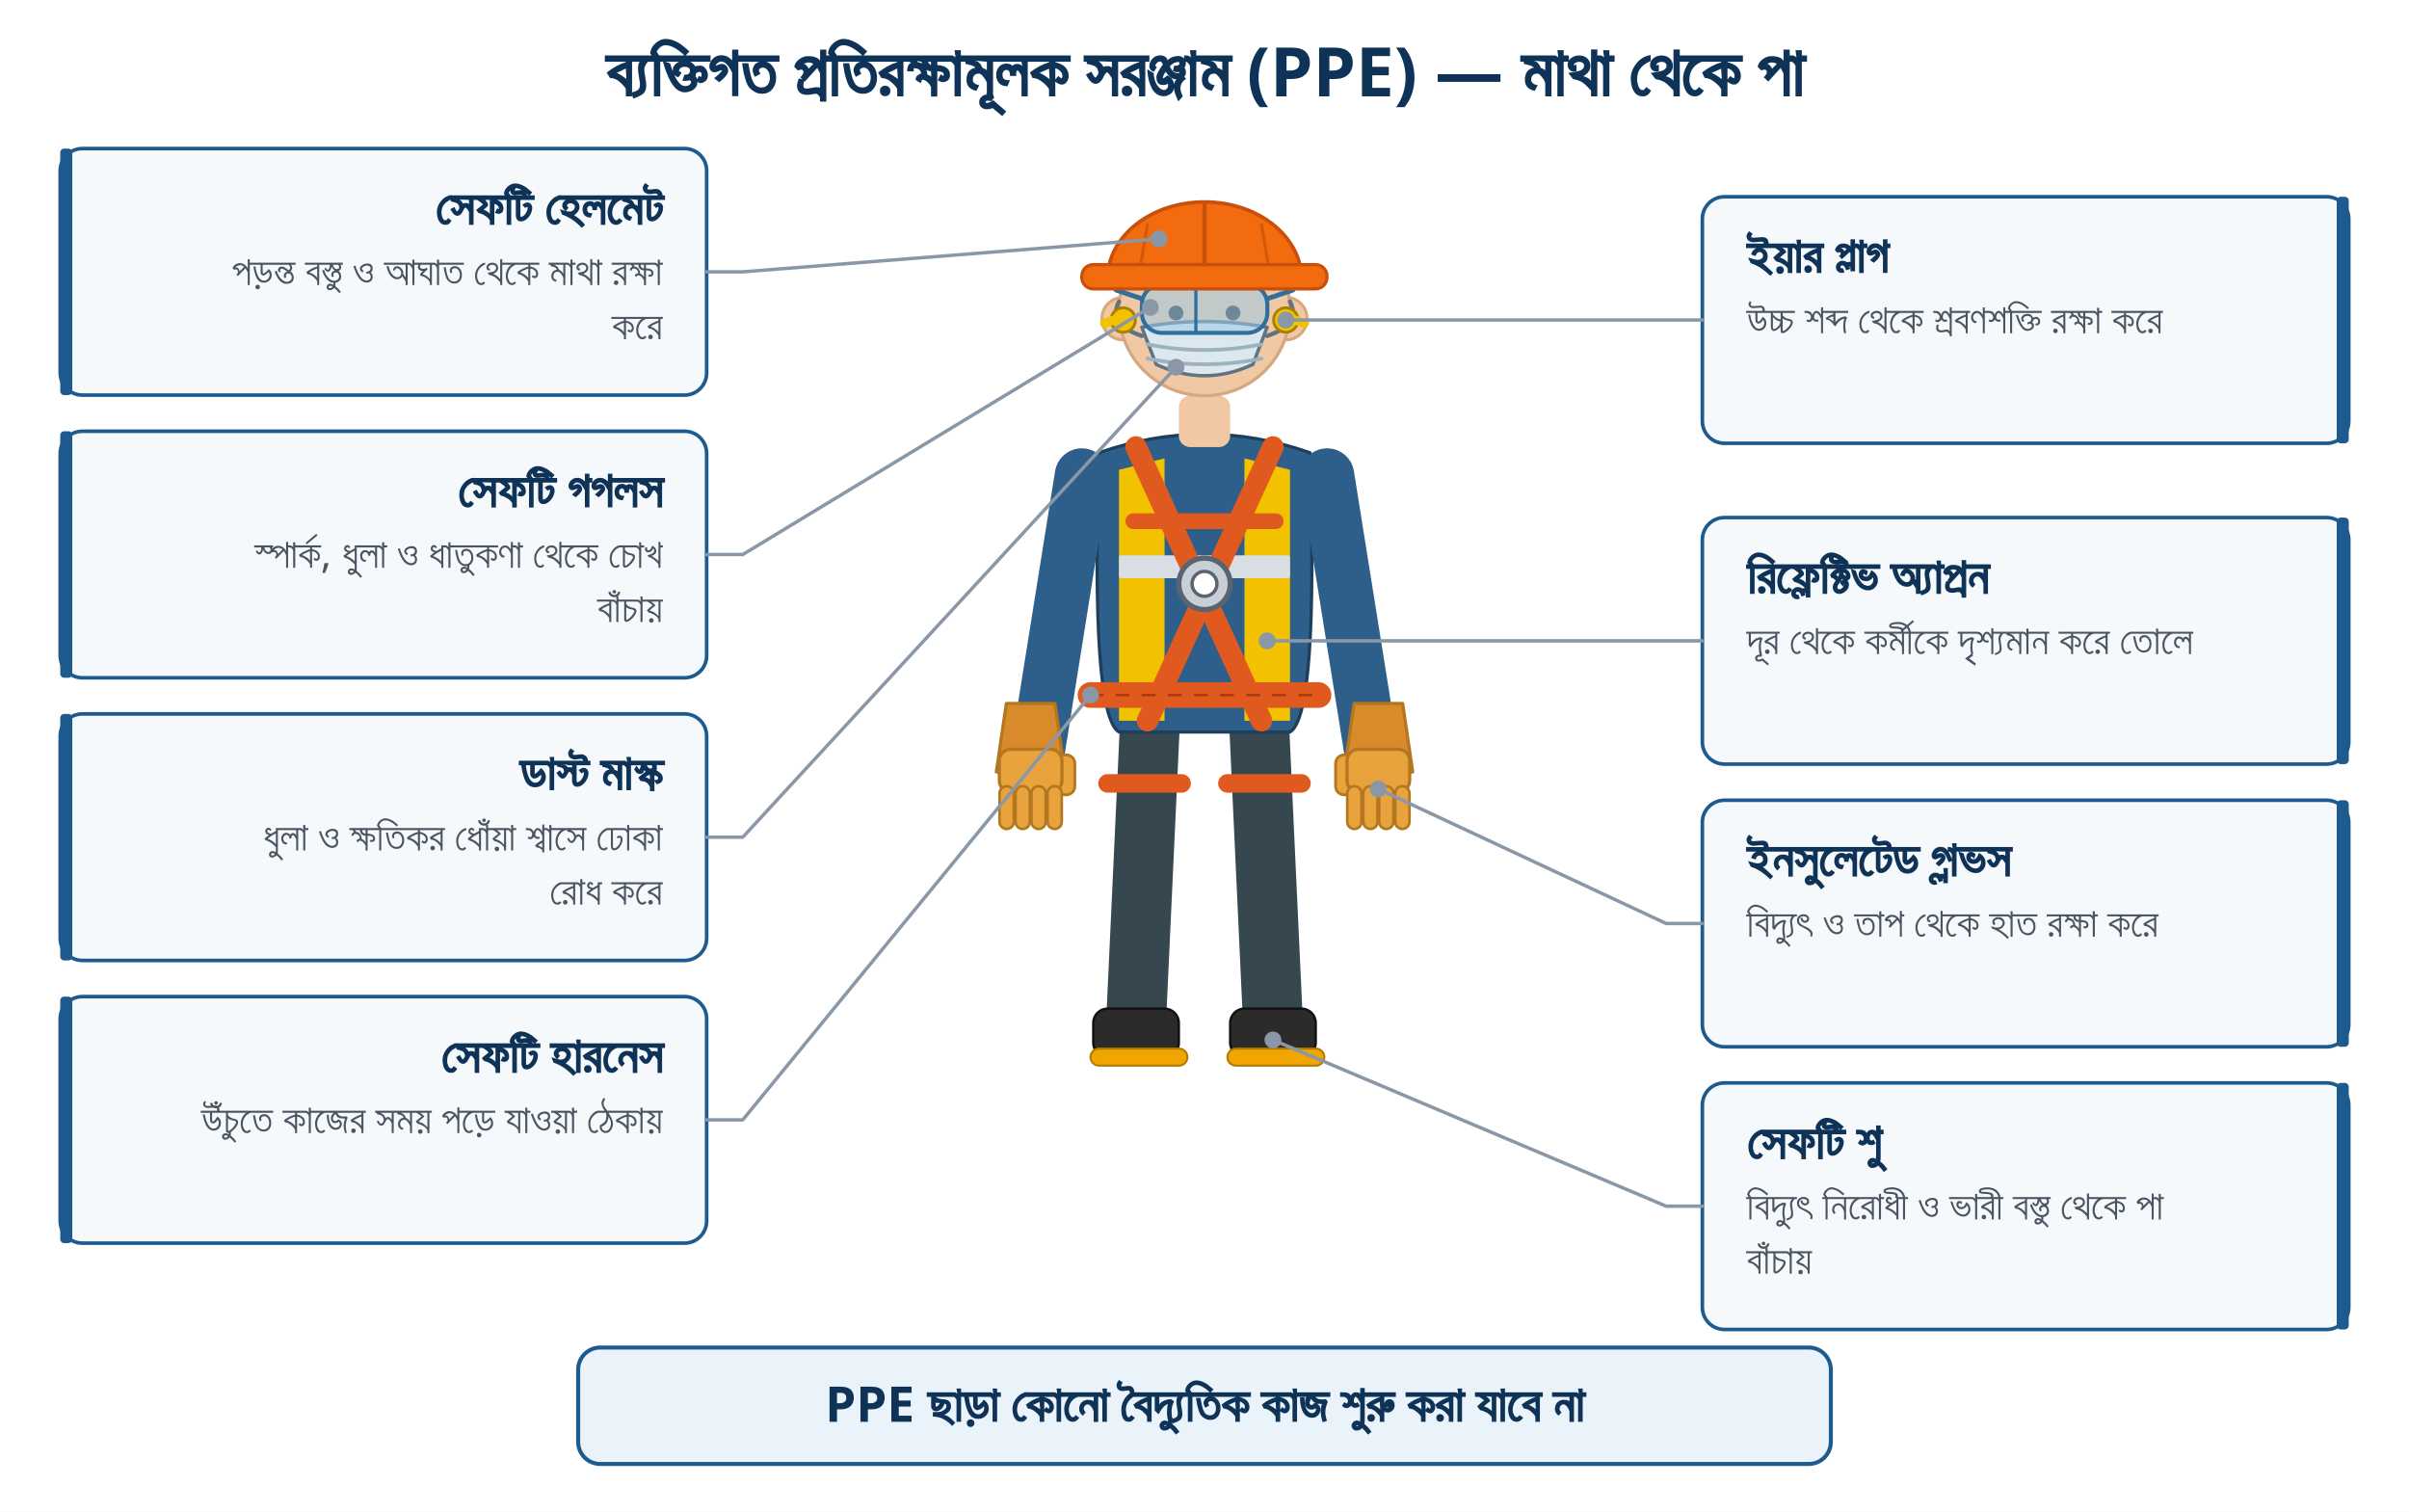
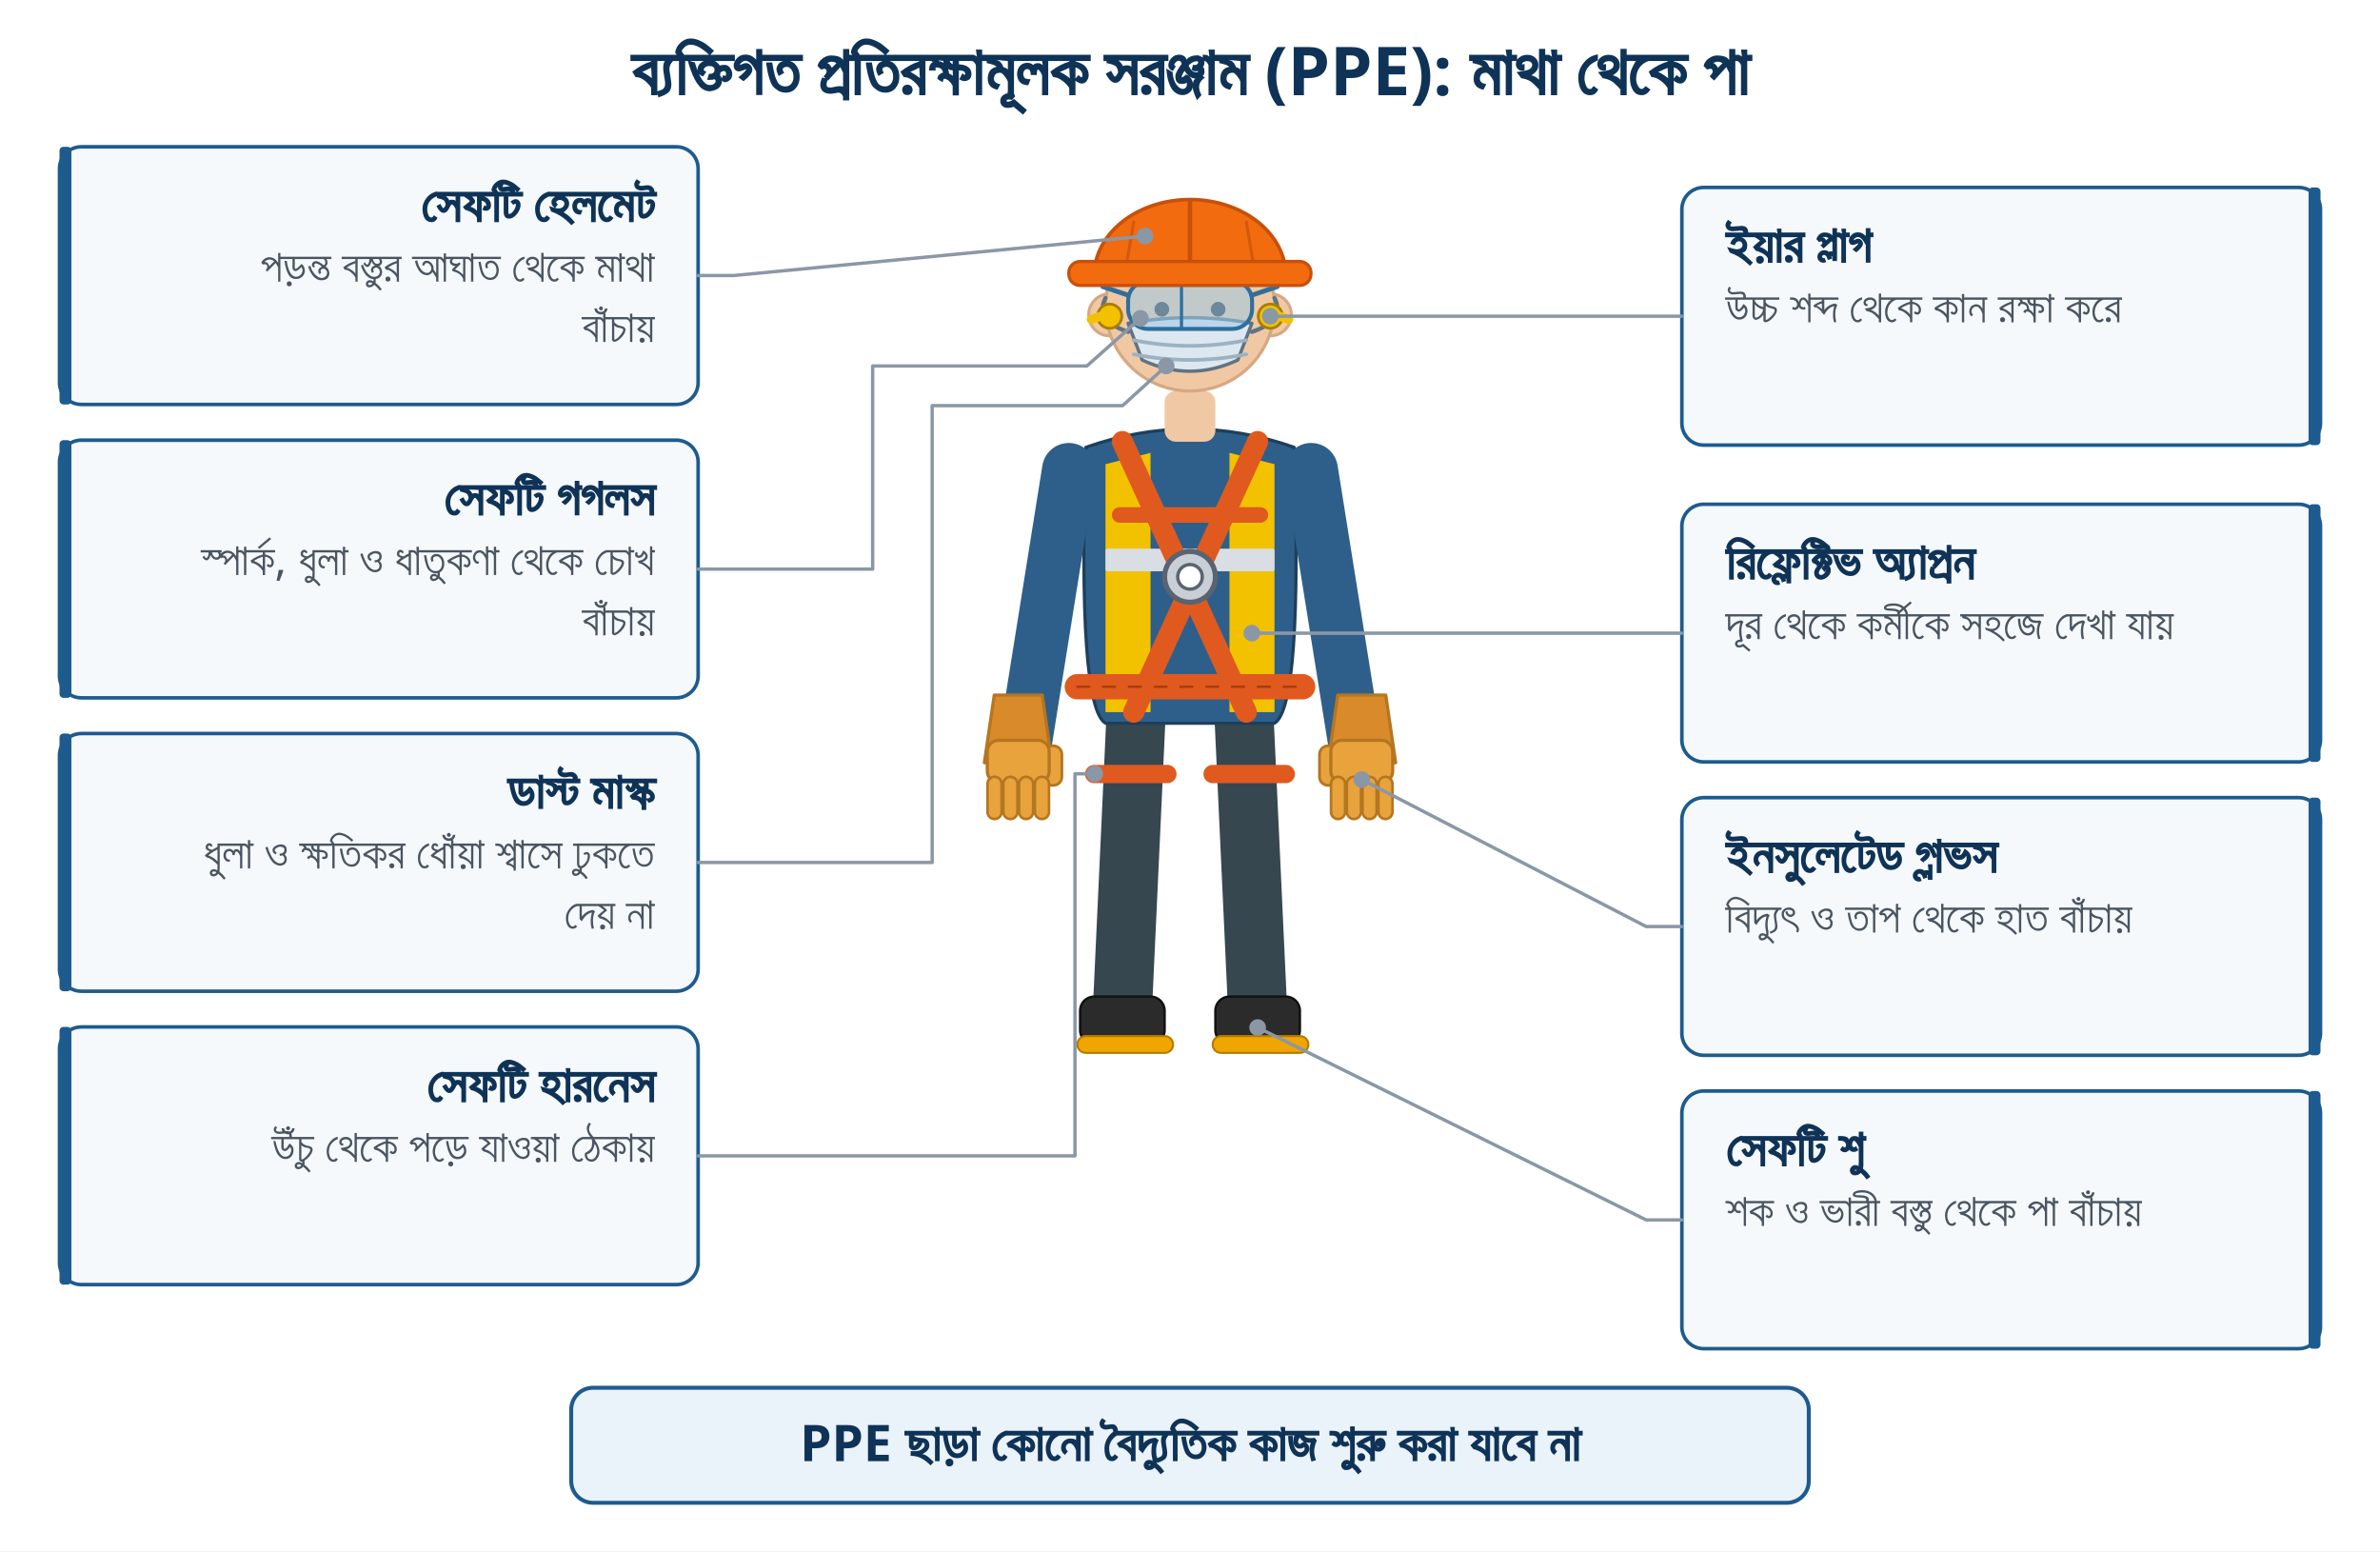
- <svg xmlns="http://www.w3.org/2000/svg" width="1200" height="753" viewBox="0 0 1200 753">
-   <rect width="1200" height="753" fill="#FFFFFF" />
-   <text x="600.0" y="48.0" font-family="Kalpurush" font-size="34" font-weight="700" fill="#0F3357" text-anchor="middle">ব্যক্তিগত প্রতিরক্ষামূলক সরঞ্জাম (PPE) — মাথা থেকে পা</text>
+ <svg xmlns="http://www.w3.org/2000/svg" width="1200" height="782" viewBox="0 0 1200 782">
+   <rect width="1200" height="782" fill="#FFFFFF" />
+   <text x="600.0" y="48.0" font-family="Kalpurush" font-size="34" font-weight="700" fill="#0F3357" text-anchor="middle">ব্যক্তিগত প্রতিরক্ষামূলক সরঞ্জাম (PPE): মাথা থেকে পা</text>
  <path d="M 573.0 356.1 L 565.9 509.5" fill="none" stroke="#37474F" stroke-width="29.82" stroke-linecap="round" stroke-linejoin="round" />
  <path d="M 627.0 356.1 L 634.1 509.5" fill="none" stroke="#37474F" stroke-width="29.82" stroke-linecap="round" stroke-linejoin="round" />
  <rect x="544.6" y="502.4" width="42.6" height="24.1" rx="7.1" fill="#2B2B2B" stroke="#111" stroke-width="1.2" />
  <rect x="543.2" y="522.3" width="48.3" height="8.5" rx="4.26" fill="#F0A500" stroke="#B37A00" stroke-width="1" />
  <rect x="612.8" y="502.4" width="42.6" height="24.1" rx="7.1" fill="#2B2B2B" stroke="#111" stroke-width="1.2" />
  <rect x="611.4" y="522.3" width="48.3" height="8.5" rx="4.26" fill="#F0A500" stroke="#B37A00" stroke-width="1" />
  <path d="M 547.5 225.5 Q 543.2 356.1 557.4 364.6 L 642.6 364.6 Q 656.8 356.1 652.5 225.5 Q 600.0 207.0 547.5 225.5 Z" fill="#2E5F8A" stroke="#1D3F5C" stroke-width="1.6" stroke-linecap="round" stroke-linejoin="round" />
  <path d="M 538.9 236.8 L 516.2 378.8" fill="none" stroke="#2E5F8A" stroke-width="26.98" stroke-linecap="round" stroke-linejoin="round" />
  <path d="M 661.1 236.8 L 683.8 378.8" fill="none" stroke="#2E5F8A" stroke-width="26.98" stroke-linecap="round" stroke-linejoin="round" />
  <path d="M 496.3 384.5 L 501.3 350.4 L 525.5 350.4 L 530.4 384.5 Z" fill="#D98A2B" stroke="#B4761F" stroke-width="1.6" stroke-linecap="round" stroke-linejoin="round" />
  <rect x="526.2" y="376.0" width="9.2" height="19.9" rx="4.26" fill="#E8A33D" stroke="#B4761F" stroke-width="1.4" />
  <rect x="497.8" y="373.2" width="31.2" height="21.3" rx="5.68" fill="#E8A33D" stroke="#B4761F" stroke-width="1.6" />
  <rect x="497.9" y="391.6" width="7.1" height="21.3" rx="3.55" fill="#E8A33D" stroke="#B4761F" stroke-width="1.3" />
  <rect x="505.9" y="391.6" width="7.1" height="21.3" rx="3.55" fill="#E8A33D" stroke="#B4761F" stroke-width="1.3" />
  <rect x="513.8" y="391.6" width="7.1" height="21.3" rx="3.55" fill="#E8A33D" stroke="#B4761F" stroke-width="1.3" />
  <rect x="521.8" y="391.6" width="7.1" height="21.3" rx="3.55" fill="#E8A33D" stroke="#B4761F" stroke-width="1.3" />
  <path d="M 669.6 384.5 L 674.5 350.4 L 698.7 350.4 L 703.7 384.5 Z" fill="#D98A2B" stroke="#B4761F" stroke-width="1.6" stroke-linecap="round" stroke-linejoin="round" />
  <rect x="665.3" y="376.0" width="9.2" height="19.9" rx="4.26" fill="#E8A33D" stroke="#B4761F" stroke-width="1.4" />
  <rect x="671.0" y="373.2" width="31.2" height="21.3" rx="5.68" fill="#E8A33D" stroke="#B4761F" stroke-width="1.6" />
  <rect x="671.1" y="391.6" width="7.1" height="21.3" rx="3.55" fill="#E8A33D" stroke="#B4761F" stroke-width="1.3" />
  <rect x="679.1" y="391.6" width="7.1" height="21.3" rx="3.55" fill="#E8A33D" stroke="#B4761F" stroke-width="1.3" />
  <rect x="687.0" y="391.6" width="7.1" height="21.3" rx="3.55" fill="#E8A33D" stroke="#B4761F" stroke-width="1.3" />
  <rect x="695.0" y="391.6" width="7.1" height="21.3" rx="3.55" fill="#E8A33D" stroke="#B4761F" stroke-width="1.3" />
  <path d="M 557.4 234.0 L 557.4 359.0 L 580.1 359.0 L 580.1 228.3 Z" fill="#F2C200" stroke="none" stroke-width="0" stroke-linecap="round" stroke-linejoin="round" />
  <path d="M 642.6 234.0 L 642.6 359.0 L 619.9 359.0 L 619.9 228.3 Z" fill="#F2C200" stroke="none" stroke-width="0" stroke-linecap="round" stroke-linejoin="round" />
  <rect x="557.4" y="276.6" width="85.2" height="11.4" rx="1" fill="#D8DEE4" stroke="none" stroke-width="0" />
  <path d="M 565.9 222.6 L 628.4 359.0" fill="none" stroke="#E05A1F" stroke-width="10.65" stroke-linecap="round" stroke-linejoin="round" />
  <path d="M 634.1 222.6 L 571.6 359.0" fill="none" stroke="#E05A1F" stroke-width="10.65" stroke-linecap="round" stroke-linejoin="round" />
  <path d="M 564.5 259.6 L 635.5 259.6" fill="none" stroke="#E05A1F" stroke-width="7.81" stroke-linecap="round" stroke-linejoin="round" />
  <path d="M 543.2 346.2 L 656.8 346.2" fill="none" stroke="#E05A1F" stroke-width="12.78" stroke-linecap="round" stroke-linejoin="round" />
  <circle cx="600.0" cy="290.8" r="12.8" fill="#C9CFD6" stroke="#5A6470" stroke-width="2.556" />
  <circle cx="600.0" cy="290.8" r="6.2" fill="#FFFFFF" stroke="#5A6470" stroke-width="1.704" />
  <path d="M 551.7 390.2 L 588.6 390.2" fill="none" stroke="#E05A1F" stroke-width="9.23" stroke-linecap="round" stroke-linejoin="round" />
  <path d="M 611.4 390.2 L 648.3 390.2" fill="none" stroke="#E05A1F" stroke-width="9.23" stroke-linecap="round" stroke-linejoin="round" />
  <path d="M 543.2 346.2 L 656.8 346.2" fill="none" stroke="#A83C10" stroke-width="1.2" stroke-linecap="round" stroke-linejoin="round" stroke-dasharray="6 7" />
  <rect x="587.2" y="197.1" width="25.6" height="25.6" rx="5.68" fill="#F0C9A4" stroke="none" stroke-width="0" />
  <circle cx="559.5" cy="158.7" r="10.6" fill="#F0C9A4" stroke="#D6A882" stroke-width="1.5" />
  <circle cx="640.5" cy="158.7" r="10.6" fill="#F0C9A4" stroke="#D6A882" stroke-width="1.5" />
  <circle cx="600.0" cy="154.5" r="42.6" fill="#F0C9A4" stroke="#D6A882" stroke-width="1.6" />
  <circle cx="585.8" cy="155.9" r="3.7" fill="#33383D" stroke="none" stroke-width="2" />
  <circle cx="614.2" cy="155.9" r="3.7" fill="#33383D" stroke="none" stroke-width="2" />
  <path d="M 588.6 174.4 Q 600.0 181.5 611.4 174.4" fill="none" stroke="#9C6B4A" stroke-width="2.556" stroke-linecap="round" stroke-linejoin="round" />
  <path d="M 568.8 163.0 Q 600.0 157.3 631.2 163.0 L 624.1 181.5 Q 600.0 192.8 575.9 181.5 Z" fill="#DCE7EF" stroke="#5F7383" stroke-width="1.7" stroke-linecap="round" stroke-linejoin="round" />
  <path d="M 571.6 171.5 Q 600.0 177.2 628.4 171.5" fill="none" stroke="#9DB2C1" stroke-width="1.846" stroke-linecap="round" stroke-linejoin="round" />
  <path d="M 571.6 178.6 Q 600.0 184.3 628.4 178.6" fill="none" stroke="#9DB2C1" stroke-width="1.846" stroke-linecap="round" stroke-linejoin="round" />
  <path d="M 568.8 167.3 Q 551.7 161.6 557.4 150.2" fill="none" stroke="#5F7383" stroke-width="2.13" stroke-linecap="round" stroke-linejoin="round" />
  <path d="M 631.2 167.3 Q 648.3 161.6 642.6 150.2" fill="none" stroke="#5F7383" stroke-width="2.13" stroke-linecap="round" stroke-linejoin="round" />
  <rect x="568.8" y="141.7" width="62.5" height="24.1" rx="9.94" fill="#9CC8E8" stroke="none" stroke-width="0" opacity="0.55" />
  <rect x="568.8" y="141.7" width="62.5" height="24.1" rx="9.94" fill="none" stroke="#2E6F9E" stroke-width="2" />
  <line x1="595.7" y1="141.7" x2="595.7" y2="165.8" stroke="#2E6F9E" stroke-width="1.6" stroke-linecap="round" />
  <line x1="568.8" y1="148.8" x2="556.0" y2="144.5" stroke="#2E6F9E" stroke-width="2.4" stroke-linecap="round" />
  <line x1="631.2" y1="148.8" x2="644.0" y2="144.5" stroke="#2E6F9E" stroke-width="2.4" stroke-linecap="round" />
  <circle cx="559.5" cy="159.4" r="6.1" fill="#F2C200" stroke="#A87F00" stroke-width="1.4" />
  <line x1="555.0" y1="159.4" x2="550.2" y2="161.0" stroke="#F2C200" stroke-width="4.544" stroke-linecap="round" />
  <circle cx="640.5" cy="159.4" r="6.1" fill="#F2C200" stroke="#A87F00" stroke-width="1.4" />
  <line x1="645.0" y1="159.4" x2="649.8" y2="161.0" stroke="#F2C200" stroke-width="4.544" stroke-linecap="round" />
  <path d="M 551.7 138.9 A 48.3 38.3 0 0 1 648.3 138.9 Z" fill="#F26B0F" stroke="#C8500A" stroke-width="1.8" stroke-linecap="round" stroke-linejoin="round" />
  <path d="M 600.0 101.9 L 600.0 137.4" fill="none" stroke="#C8500A" stroke-width="2.2" stroke-linecap="round" stroke-linejoin="round" />
  <path d="M 571.6 111.9 L 567.3 137.4" fill="none" stroke="#C8500A" stroke-width="1.5" stroke-linecap="round" stroke-linejoin="round" opacity="0.7" />
  <path d="M 628.4 111.9 L 632.7 137.4" fill="none" stroke="#C8500A" stroke-width="1.5" stroke-linecap="round" stroke-linejoin="round" opacity="0.7" />
  <rect x="538.9" y="131.8" width="122.1" height="12.1" rx="5.68" fill="#F26B0F" stroke="#C8500A" stroke-width="1.6" />
-   <rect x="30.0" y="74.0" width="322.0" height="122.8" rx="11" fill="#F5F9FC" stroke="#1D5B8F" stroke-width="1.8" />
-   <rect x="30.0" y="74.0" width="6.0" height="122.8" rx="2" fill="#1D5B8F" stroke="none" stroke-width="0" />
-   <text x="330.0" y="112.0" font-family="Kalpurush" font-size="24.5" font-weight="700" fill="#0F3357" text-anchor="end">সেফটি হেলমেট</text>
-   <text x="330.0" y="142.0" font-family="Kalpurush" font-size="20" font-weight="400" fill="#4A5561" text-anchor="end">পড়ন্ত বস্তু ও আঘাত থেকে মাথা রক্ষা</text>
-   <text x="330.0" y="169.0" font-family="Kalpurush" font-size="20" font-weight="400" fill="#4A5561" text-anchor="end">করে</text>
-   <path d="M 577.3 119.0 L 370.0 135.4 L 352.0 135.4" fill="none" stroke="#8A97A6" stroke-width="1.7" stroke-linecap="round" stroke-linejoin="round" />
+   <rect x="30.0" y="74.0" width="322.0" height="129.9" rx="11" fill="#F5F9FC" stroke="#1D5B8F" stroke-width="1.8" />
+   <rect x="30.0" y="74.0" width="6.0" height="129.9" rx="2" fill="#1D5B8F" stroke="none" stroke-width="0" />
+   <text x="330.0" y="112.0" font-family="Kalpurush" font-size="25.5" font-weight="700" fill="#0F3357" text-anchor="end">সেফটি হেলমেট</text>
+   <text x="330.0" y="142.0" font-family="Kalpurush" font-size="22.5" font-weight="400" fill="#4A5561" text-anchor="end">পড়ন্ত বস্তুর আঘাত থেকে মাথা</text>
+   <text x="330.0" y="172.4" font-family="Kalpurush" font-size="22.5" font-weight="400" fill="#4A5561" text-anchor="end">বাঁচায়</text>
+   <path d="M 577.3 119.0 L 370.0 138.9 L 352.0 138.9" fill="none" stroke="#8A97A6" stroke-width="1.7" stroke-linecap="round" stroke-linejoin="round" />
  <circle cx="577.3" cy="119.0" r="4.2" fill="#8A97A6" stroke="none" stroke-width="2" />
-   <rect x="30.0" y="214.8" width="322.0" height="122.8" rx="11" fill="#F5F9FC" stroke="#1D5B8F" stroke-width="1.8" />
-   <rect x="30.0" y="214.8" width="6.0" height="122.8" rx="2" fill="#1D5B8F" stroke="none" stroke-width="0" />
-   <text x="330.0" y="252.8" font-family="Kalpurush" font-size="24.5" font-weight="700" fill="#0F3357" text-anchor="end">সেফটি গগলস</text>
-   <text x="330.0" y="282.8" font-family="Kalpurush" font-size="20" font-weight="400" fill="#4A5561" text-anchor="end">স্পার্ক, ধুলা ও ধাতুকণা থেকে চোখ</text>
-   <text x="330.0" y="309.8" font-family="Kalpurush" font-size="20" font-weight="400" fill="#4A5561" text-anchor="end">বাঁচায়</text>
-   <path d="M 573.0 153.1 L 370.0 276.2 L 352.0 276.2" fill="none" stroke="#8A97A6" stroke-width="1.7" stroke-linecap="round" stroke-linejoin="round" />
-   <circle cx="573.0" cy="153.1" r="4.2" fill="#8A97A6" stroke="none" stroke-width="2" />
-   <rect x="30.0" y="355.6" width="322.0" height="122.8" rx="11" fill="#F5F9FC" stroke="#1D5B8F" stroke-width="1.8" />
-   <rect x="30.0" y="355.6" width="6.0" height="122.8" rx="2" fill="#1D5B8F" stroke="none" stroke-width="0" />
-   <text x="330.0" y="393.6" font-family="Kalpurush" font-size="24.5" font-weight="700" fill="#0F3357" text-anchor="end">ডাস্ট মাস্ক</text>
-   <text x="330.0" y="423.6" font-family="Kalpurush" font-size="20" font-weight="400" fill="#4A5561" text-anchor="end">ধুলা ও ক্ষতিকর ধোঁয়া শ্বাসে ঢোকা</text>
-   <text x="330.0" y="450.6" font-family="Kalpurush" font-size="20" font-weight="400" fill="#4A5561" text-anchor="end">রোধ করে</text>
-   <path d="M 585.8 182.9 L 370.0 417.0 L 352.0 417.0" fill="none" stroke="#8A97A6" stroke-width="1.7" stroke-linecap="round" stroke-linejoin="round" />
-   <circle cx="585.8" cy="182.9" r="4.2" fill="#8A97A6" stroke="none" stroke-width="2" />
-   <rect x="30.0" y="496.4" width="322.0" height="122.8" rx="11" fill="#F5F9FC" stroke="#1D5B8F" stroke-width="1.8" />
-   <rect x="30.0" y="496.4" width="6.0" height="122.8" rx="2" fill="#1D5B8F" stroke="none" stroke-width="0" />
-   <text x="330.0" y="534.4" font-family="Kalpurush" font-size="24.5" font-weight="700" fill="#0F3357" text-anchor="end">সেফটি হারনেস</text>
-   <text x="330.0" y="564.4" font-family="Kalpurush" font-size="20" font-weight="400" fill="#4A5561" text-anchor="end">উঁচুতে কাজের সময় পড়ে যাওয়া ঠেকায়</text>
-   <path d="M 543.2 346.2 L 370.0 557.8 L 352.0 557.8" fill="none" stroke="#8A97A6" stroke-width="1.7" stroke-linecap="round" stroke-linejoin="round" />
-   <circle cx="543.2" cy="346.2" r="4.2" fill="#8A97A6" stroke="none" stroke-width="2" />
-   <rect x="848.0" y="98.0" width="322.0" height="122.8" rx="11" fill="#F5F9FC" stroke="#1D5B8F" stroke-width="1.8" />
-   <rect x="1164.0" y="98.0" width="6.0" height="122.8" rx="2" fill="#1D5B8F" stroke="none" stroke-width="0" />
-   <text x="870.0" y="136.0" font-family="Kalpurush" font-size="24.5" font-weight="700" fill="#0F3357" text-anchor="start">ইয়ার প্লাগ</text>
-   <text x="870.0" y="166.0" font-family="Kalpurush" font-size="20" font-weight="400" fill="#4A5561" text-anchor="start">উচ্চ শব্দ থেকে শ্রবণশক্তি রক্ষা করে</text>
+   <rect x="30.0" y="221.9" width="322.0" height="129.9" rx="11" fill="#F5F9FC" stroke="#1D5B8F" stroke-width="1.8" />
+   <rect x="30.0" y="221.9" width="6.0" height="129.9" rx="2" fill="#1D5B8F" stroke="none" stroke-width="0" />
+   <text x="330.0" y="259.9" font-family="Kalpurush" font-size="25.5" font-weight="700" fill="#0F3357" text-anchor="end">সেফটি গগলস</text>
+   <text x="330.0" y="289.9" font-family="Kalpurush" font-size="22.5" font-weight="400" fill="#4A5561" text-anchor="end">স্পার্ক, ধুলা ও ধাতুকণা থেকে চোখ</text>
+   <text x="330.0" y="320.3" font-family="Kalpurush" font-size="22.5" font-weight="400" fill="#4A5561" text-anchor="end">বাঁচায়</text>
+   <path d="M 352.0 286.9 L 440.0 286.9 L 440.0 184.5 L 548.0 184.5 L 575.0 160.5" fill="none" stroke="#8A97A6" stroke-width="1.7" stroke-linecap="round" stroke-linejoin="round" />
+   <circle cx="575.0" cy="160.5" r="4.2" fill="#8A97A6" stroke="none" stroke-width="2" />
+   <rect x="30.0" y="369.8" width="322.0" height="129.9" rx="11" fill="#F5F9FC" stroke="#1D5B8F" stroke-width="1.8" />
+   <rect x="30.0" y="369.8" width="6.0" height="129.9" rx="2" fill="#1D5B8F" stroke="none" stroke-width="0" />
+   <text x="330.0" y="407.8" font-family="Kalpurush" font-size="25.5" font-weight="700" fill="#0F3357" text-anchor="end">ডাস্ট মাস্ক</text>
+   <text x="330.0" y="437.8" font-family="Kalpurush" font-size="22.5" font-weight="400" fill="#4A5561" text-anchor="end">ধুলা ও ক্ষতিকর ধোঁয়া শ্বাসে ঢুকতে</text>
+   <text x="330.0" y="468.2" font-family="Kalpurush" font-size="22.5" font-weight="400" fill="#4A5561" text-anchor="end">দেয় না</text>
+   <path d="M 352.0 434.8 L 470.0 434.8 L 470.0 204.5 L 566.0 204.5 L 588.0 184.5" fill="none" stroke="#8A97A6" stroke-width="1.7" stroke-linecap="round" stroke-linejoin="round" />
+   <circle cx="588.0" cy="184.5" r="4.2" fill="#8A97A6" stroke="none" stroke-width="2" />
+   <rect x="30.0" y="517.7" width="322.0" height="129.9" rx="11" fill="#F5F9FC" stroke="#1D5B8F" stroke-width="1.8" />
+   <rect x="30.0" y="517.7" width="6.0" height="129.9" rx="2" fill="#1D5B8F" stroke="none" stroke-width="0" />
+   <text x="330.0" y="555.7" font-family="Kalpurush" font-size="25.5" font-weight="700" fill="#0F3357" text-anchor="end">সেফটি হারনেস</text>
+   <text x="330.0" y="585.7" font-family="Kalpurush" font-size="22.5" font-weight="400" fill="#4A5561" text-anchor="end">উঁচু থেকে পড়ে যাওয়া ঠেকায়</text>
+   <path d="M 352.0 582.7 L 542.0 582.7 L 542.0 390.1 L 552.0 390.1" fill="none" stroke="#8A97A6" stroke-width="1.7" stroke-linecap="round" stroke-linejoin="round" />
+   <circle cx="552.0" cy="390.1" r="4.2" fill="#8A97A6" stroke="none" stroke-width="2" />
+   <rect x="848.0" y="94.5" width="322.0" height="129.9" rx="11" fill="#F5F9FC" stroke="#1D5B8F" stroke-width="1.8" />
+   <rect x="1164.0" y="94.5" width="6.0" height="129.9" rx="2" fill="#1D5B8F" stroke="none" stroke-width="0" />
+   <text x="870.0" y="132.5" font-family="Kalpurush" font-size="25.5" font-weight="700" fill="#0F3357" text-anchor="start">ইয়ার প্লাগ</text>
+   <text x="870.0" y="162.5" font-family="Kalpurush" font-size="22.5" font-weight="400" fill="#4A5561" text-anchor="start">উচ্চ শব্দ থেকে কান রক্ষা করে</text>
  <path d="M 640.5 159.4 L 830.0 159.4 L 848.0 159.4" fill="none" stroke="#8A97A6" stroke-width="1.7" stroke-linecap="round" stroke-linejoin="round" />
  <circle cx="640.5" cy="159.4" r="4.2" fill="#8A97A6" stroke="none" stroke-width="2" />
-   <rect x="848.0" y="257.8" width="322.0" height="122.8" rx="11" fill="#F5F9FC" stroke="#1D5B8F" stroke-width="1.8" />
-   <rect x="1164.0" y="257.8" width="6.0" height="122.8" rx="2" fill="#1D5B8F" stroke="none" stroke-width="0" />
-   <text x="870.0" y="295.8" font-family="Kalpurush" font-size="24.5" font-weight="700" fill="#0F3357" text-anchor="start">রিফ্লেক্টিভ অ্যাপ্রন</text>
-   <text x="870.0" y="325.8" font-family="Kalpurush" font-size="20" font-weight="400" fill="#4A5561" text-anchor="start">দূর থেকে কর্মীকে দৃশ্যমান করে তোলে</text>
+   <rect x="848.0" y="254.2" width="322.0" height="129.9" rx="11" fill="#F5F9FC" stroke="#1D5B8F" stroke-width="1.8" />
+   <rect x="1164.0" y="254.2" width="6.0" height="129.9" rx="2" fill="#1D5B8F" stroke="none" stroke-width="0" />
+   <text x="870.0" y="292.2" font-family="Kalpurush" font-size="25.5" font-weight="700" fill="#0F3357" text-anchor="start">রিফ্লেক্টিভ অ্যাপ্রন</text>
+   <text x="870.0" y="322.2" font-family="Kalpurush" font-size="22.5" font-weight="400" fill="#4A5561" text-anchor="start">দূর থেকে কর্মীকে সহজে দেখা যায়</text>
  <path d="M 631.2 319.2 L 830.0 319.2 L 848.0 319.2" fill="none" stroke="#8A97A6" stroke-width="1.7" stroke-linecap="round" stroke-linejoin="round" />
  <circle cx="631.2" cy="319.2" r="4.2" fill="#8A97A6" stroke="none" stroke-width="2" />
-   <rect x="848.0" y="398.6" width="322.0" height="122.8" rx="11" fill="#F5F9FC" stroke="#1D5B8F" stroke-width="1.8" />
-   <rect x="1164.0" y="398.6" width="6.0" height="122.8" rx="2" fill="#1D5B8F" stroke="none" stroke-width="0" />
-   <text x="870.0" y="436.6" font-family="Kalpurush" font-size="24.5" font-weight="700" fill="#0F3357" text-anchor="start">ইনসুলেটেড গ্লাভস</text>
-   <text x="870.0" y="466.6" font-family="Kalpurush" font-size="20" font-weight="400" fill="#4A5561" text-anchor="start">বিদ্যুৎ ও তাপ থেকে হাত রক্ষা করে</text>
-   <path d="M 686.6 393.0 L 830.0 460.0 L 848.0 460.0" fill="none" stroke="#8A97A6" stroke-width="1.7" stroke-linecap="round" stroke-linejoin="round" />
+   <rect x="848.0" y="402.1" width="322.0" height="129.9" rx="11" fill="#F5F9FC" stroke="#1D5B8F" stroke-width="1.8" />
+   <rect x="1164.0" y="402.1" width="6.0" height="129.9" rx="2" fill="#1D5B8F" stroke="none" stroke-width="0" />
+   <text x="870.0" y="440.1" font-family="Kalpurush" font-size="25.5" font-weight="700" fill="#0F3357" text-anchor="start">ইনসুলেটেড গ্লাভস</text>
+   <text x="870.0" y="470.1" font-family="Kalpurush" font-size="22.5" font-weight="400" fill="#4A5561" text-anchor="start">বিদ্যুৎ ও তাপ থেকে হাত বাঁচায়</text>
+   <path d="M 686.6 393.0 L 830.0 467.1 L 848.0 467.1" fill="none" stroke="#8A97A6" stroke-width="1.7" stroke-linecap="round" stroke-linejoin="round" />
  <circle cx="686.6" cy="393.0" r="4.2" fill="#8A97A6" stroke="none" stroke-width="2" />
-   <rect x="848.0" y="539.4" width="322.0" height="122.8" rx="11" fill="#F5F9FC" stroke="#1D5B8F" stroke-width="1.8" />
-   <rect x="1164.0" y="539.4" width="6.0" height="122.8" rx="2" fill="#1D5B8F" stroke="none" stroke-width="0" />
-   <text x="870.0" y="577.4" font-family="Kalpurush" font-size="24.5" font-weight="700" fill="#0F3357" text-anchor="start">সেফটি শু</text>
-   <text x="870.0" y="607.4" font-family="Kalpurush" font-size="20" font-weight="400" fill="#4A5561" text-anchor="start">বিদ্যুৎ নিরোধী ও ভারী বস্তু থেকে পা</text>
-   <text x="870.0" y="634.4" font-family="Kalpurush" font-size="20" font-weight="400" fill="#4A5561" text-anchor="start">বাঁচায়</text>
-   <path d="M 634.1 518.0 L 830.0 600.8 L 848.0 600.8" fill="none" stroke="#8A97A6" stroke-width="1.7" stroke-linecap="round" stroke-linejoin="round" />
+   <rect x="848.0" y="550.0" width="322.0" height="129.9" rx="11" fill="#F5F9FC" stroke="#1D5B8F" stroke-width="1.8" />
+   <rect x="1164.0" y="550.0" width="6.0" height="129.9" rx="2" fill="#1D5B8F" stroke="none" stroke-width="0" />
+   <text x="870.0" y="588.0" font-family="Kalpurush" font-size="25.5" font-weight="700" fill="#0F3357" text-anchor="start">সেফটি শু</text>
+   <text x="870.0" y="618.0" font-family="Kalpurush" font-size="22.5" font-weight="400" fill="#4A5561" text-anchor="start">শক ও ভারী বস্তু থেকে পা বাঁচায়</text>
+   <path d="M 634.1 518.0 L 830.0 615.0 L 848.0 615.0" fill="none" stroke="#8A97A6" stroke-width="1.7" stroke-linecap="round" stroke-linejoin="round" />
  <circle cx="634.1" cy="518.0" r="4.2" fill="#8A97A6" stroke="none" stroke-width="2" />
-   <rect x="288.0" y="671.2" width="624.0" height="58.0" rx="11" fill="#EAF2FA" stroke="#1D5B8F" stroke-width="2" />
-   <text x="600.0" y="708.2" font-family="Kalpurush" font-size="24.5" font-weight="700" fill="#0F3357" text-anchor="middle">PPE ছাড়া কোনো বৈদ্যুতিক কাজ শুরু করা যাবে না</text>
+   <rect x="288.0" y="699.6" width="624.0" height="58.0" rx="11" fill="#EAF2FA" stroke="#1D5B8F" stroke-width="2" />
+   <text x="600.0" y="736.6" font-family="Kalpurush" font-size="25.5" font-weight="700" fill="#0F3357" text-anchor="middle">PPE ছাড়া কোনো বৈদ্যুতিক কাজ শুরু করা যাবে না</text>
</svg>
